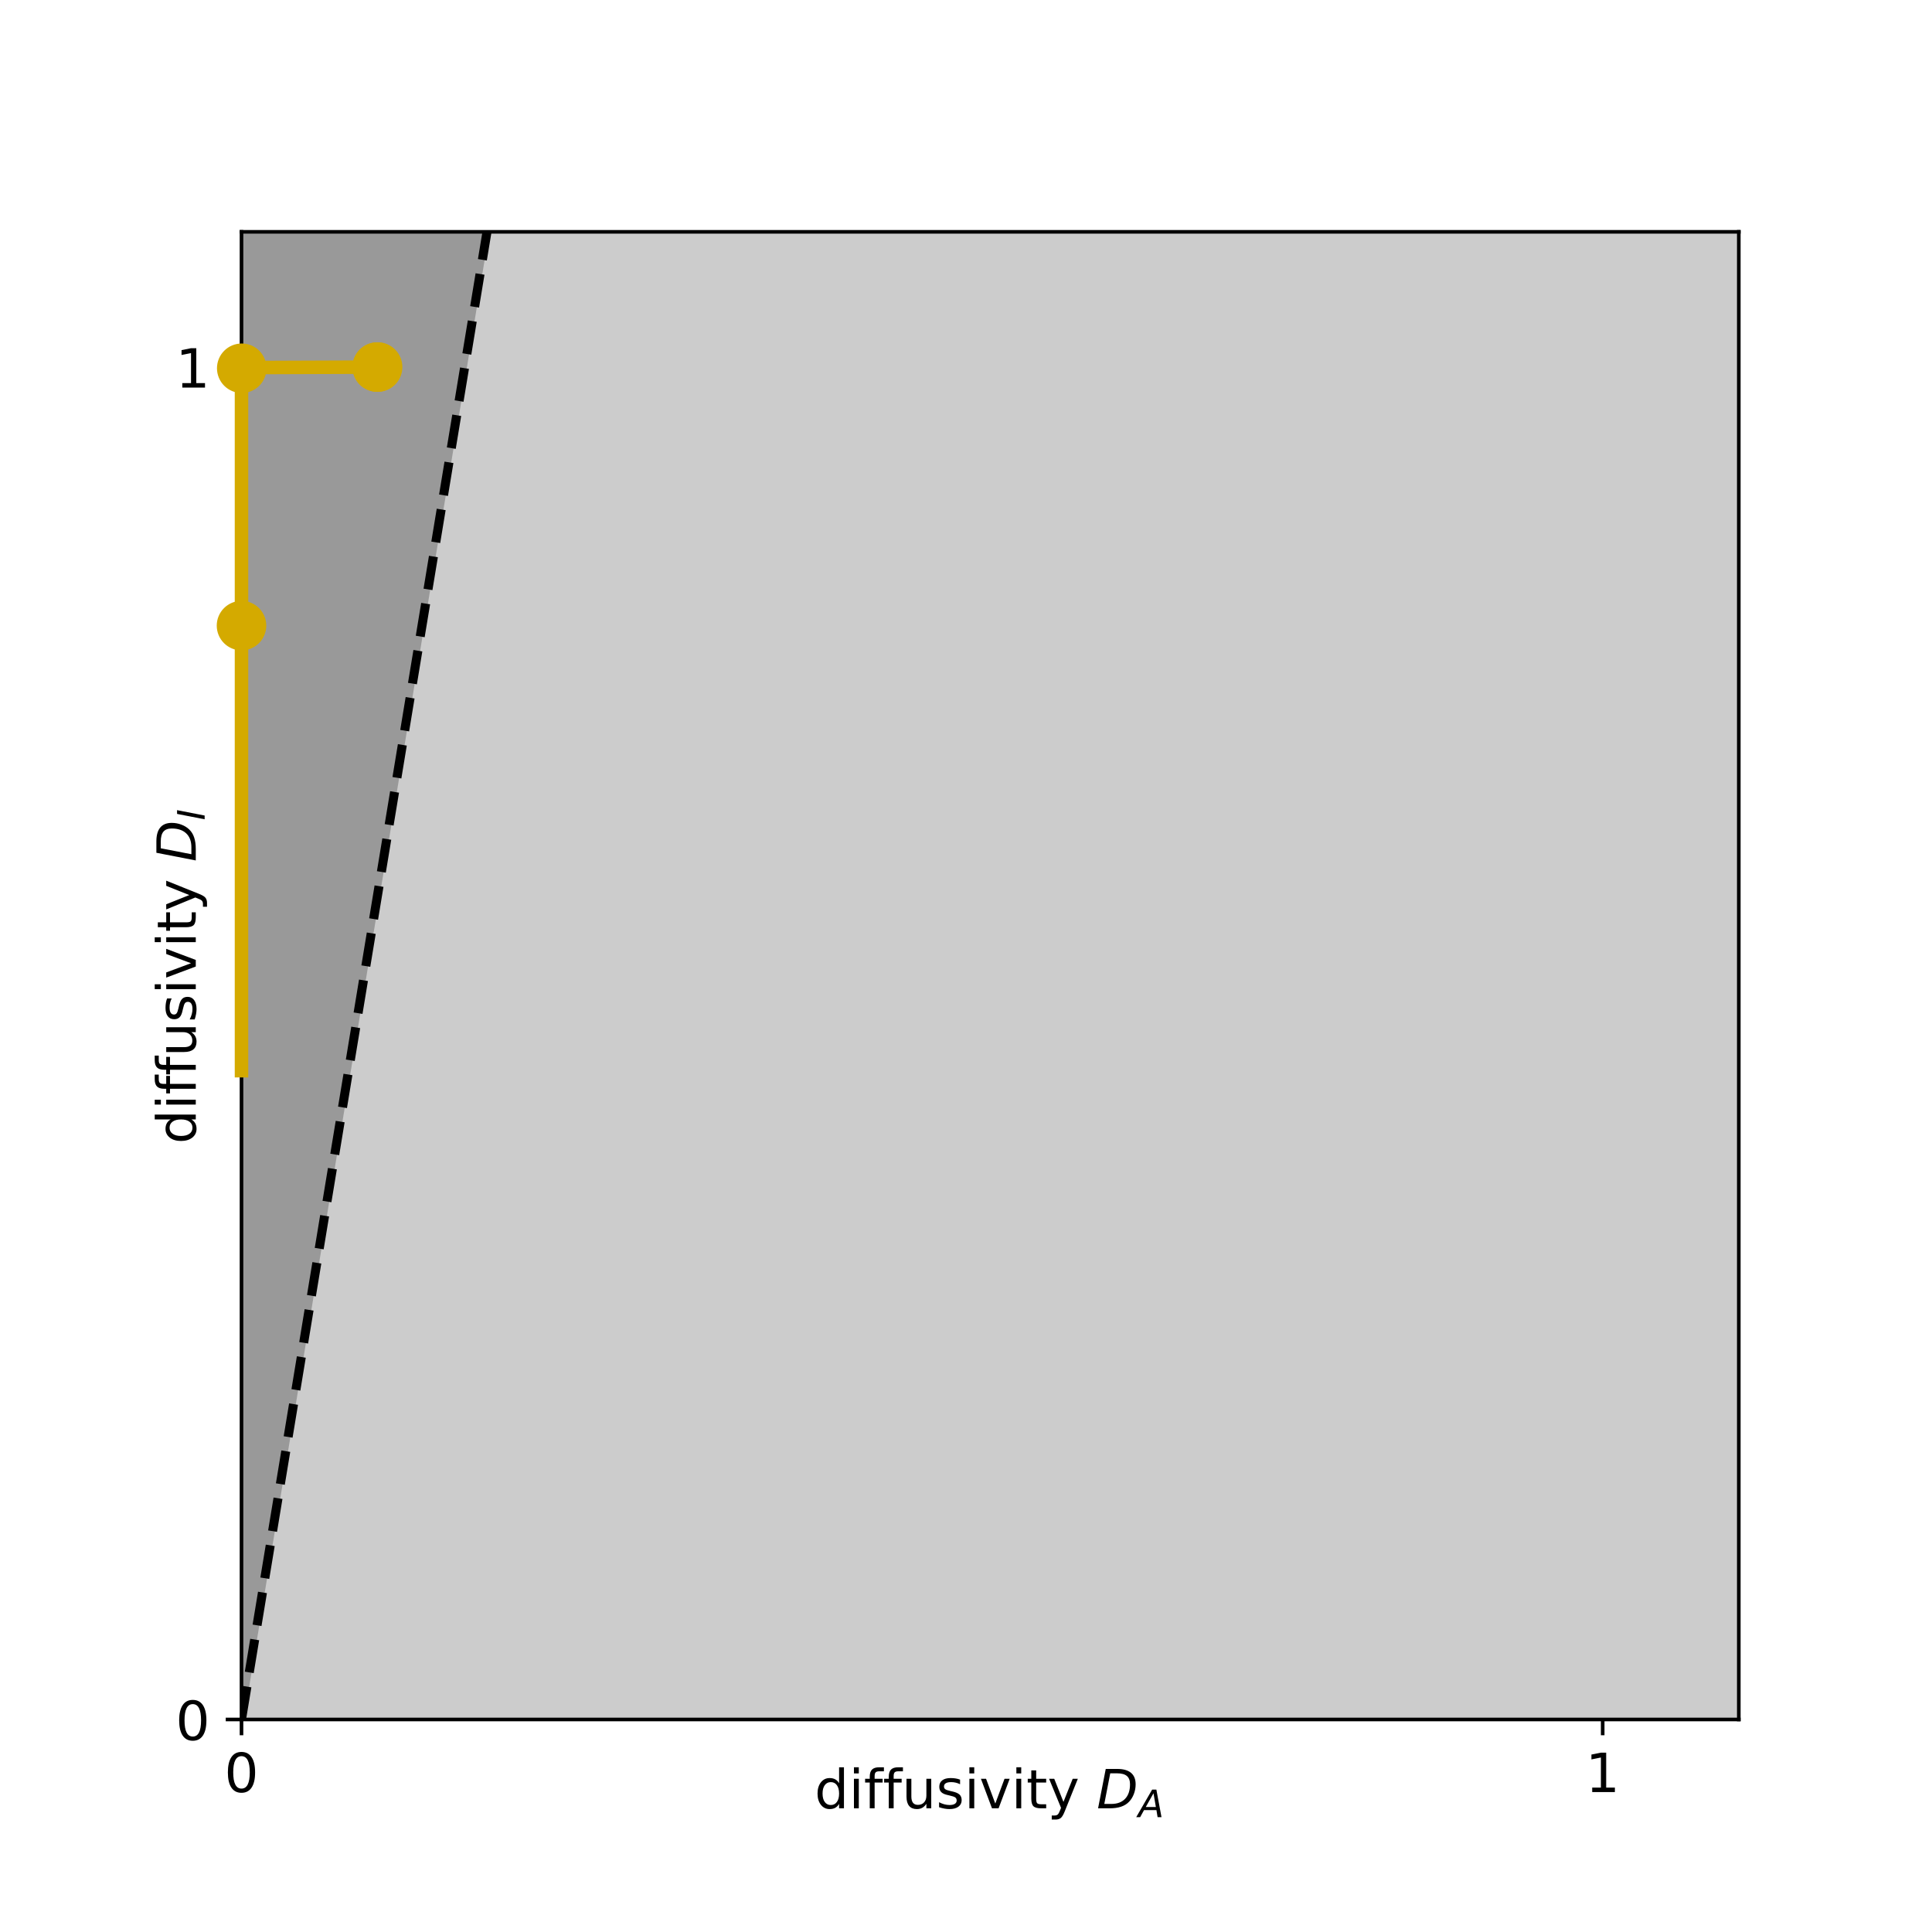
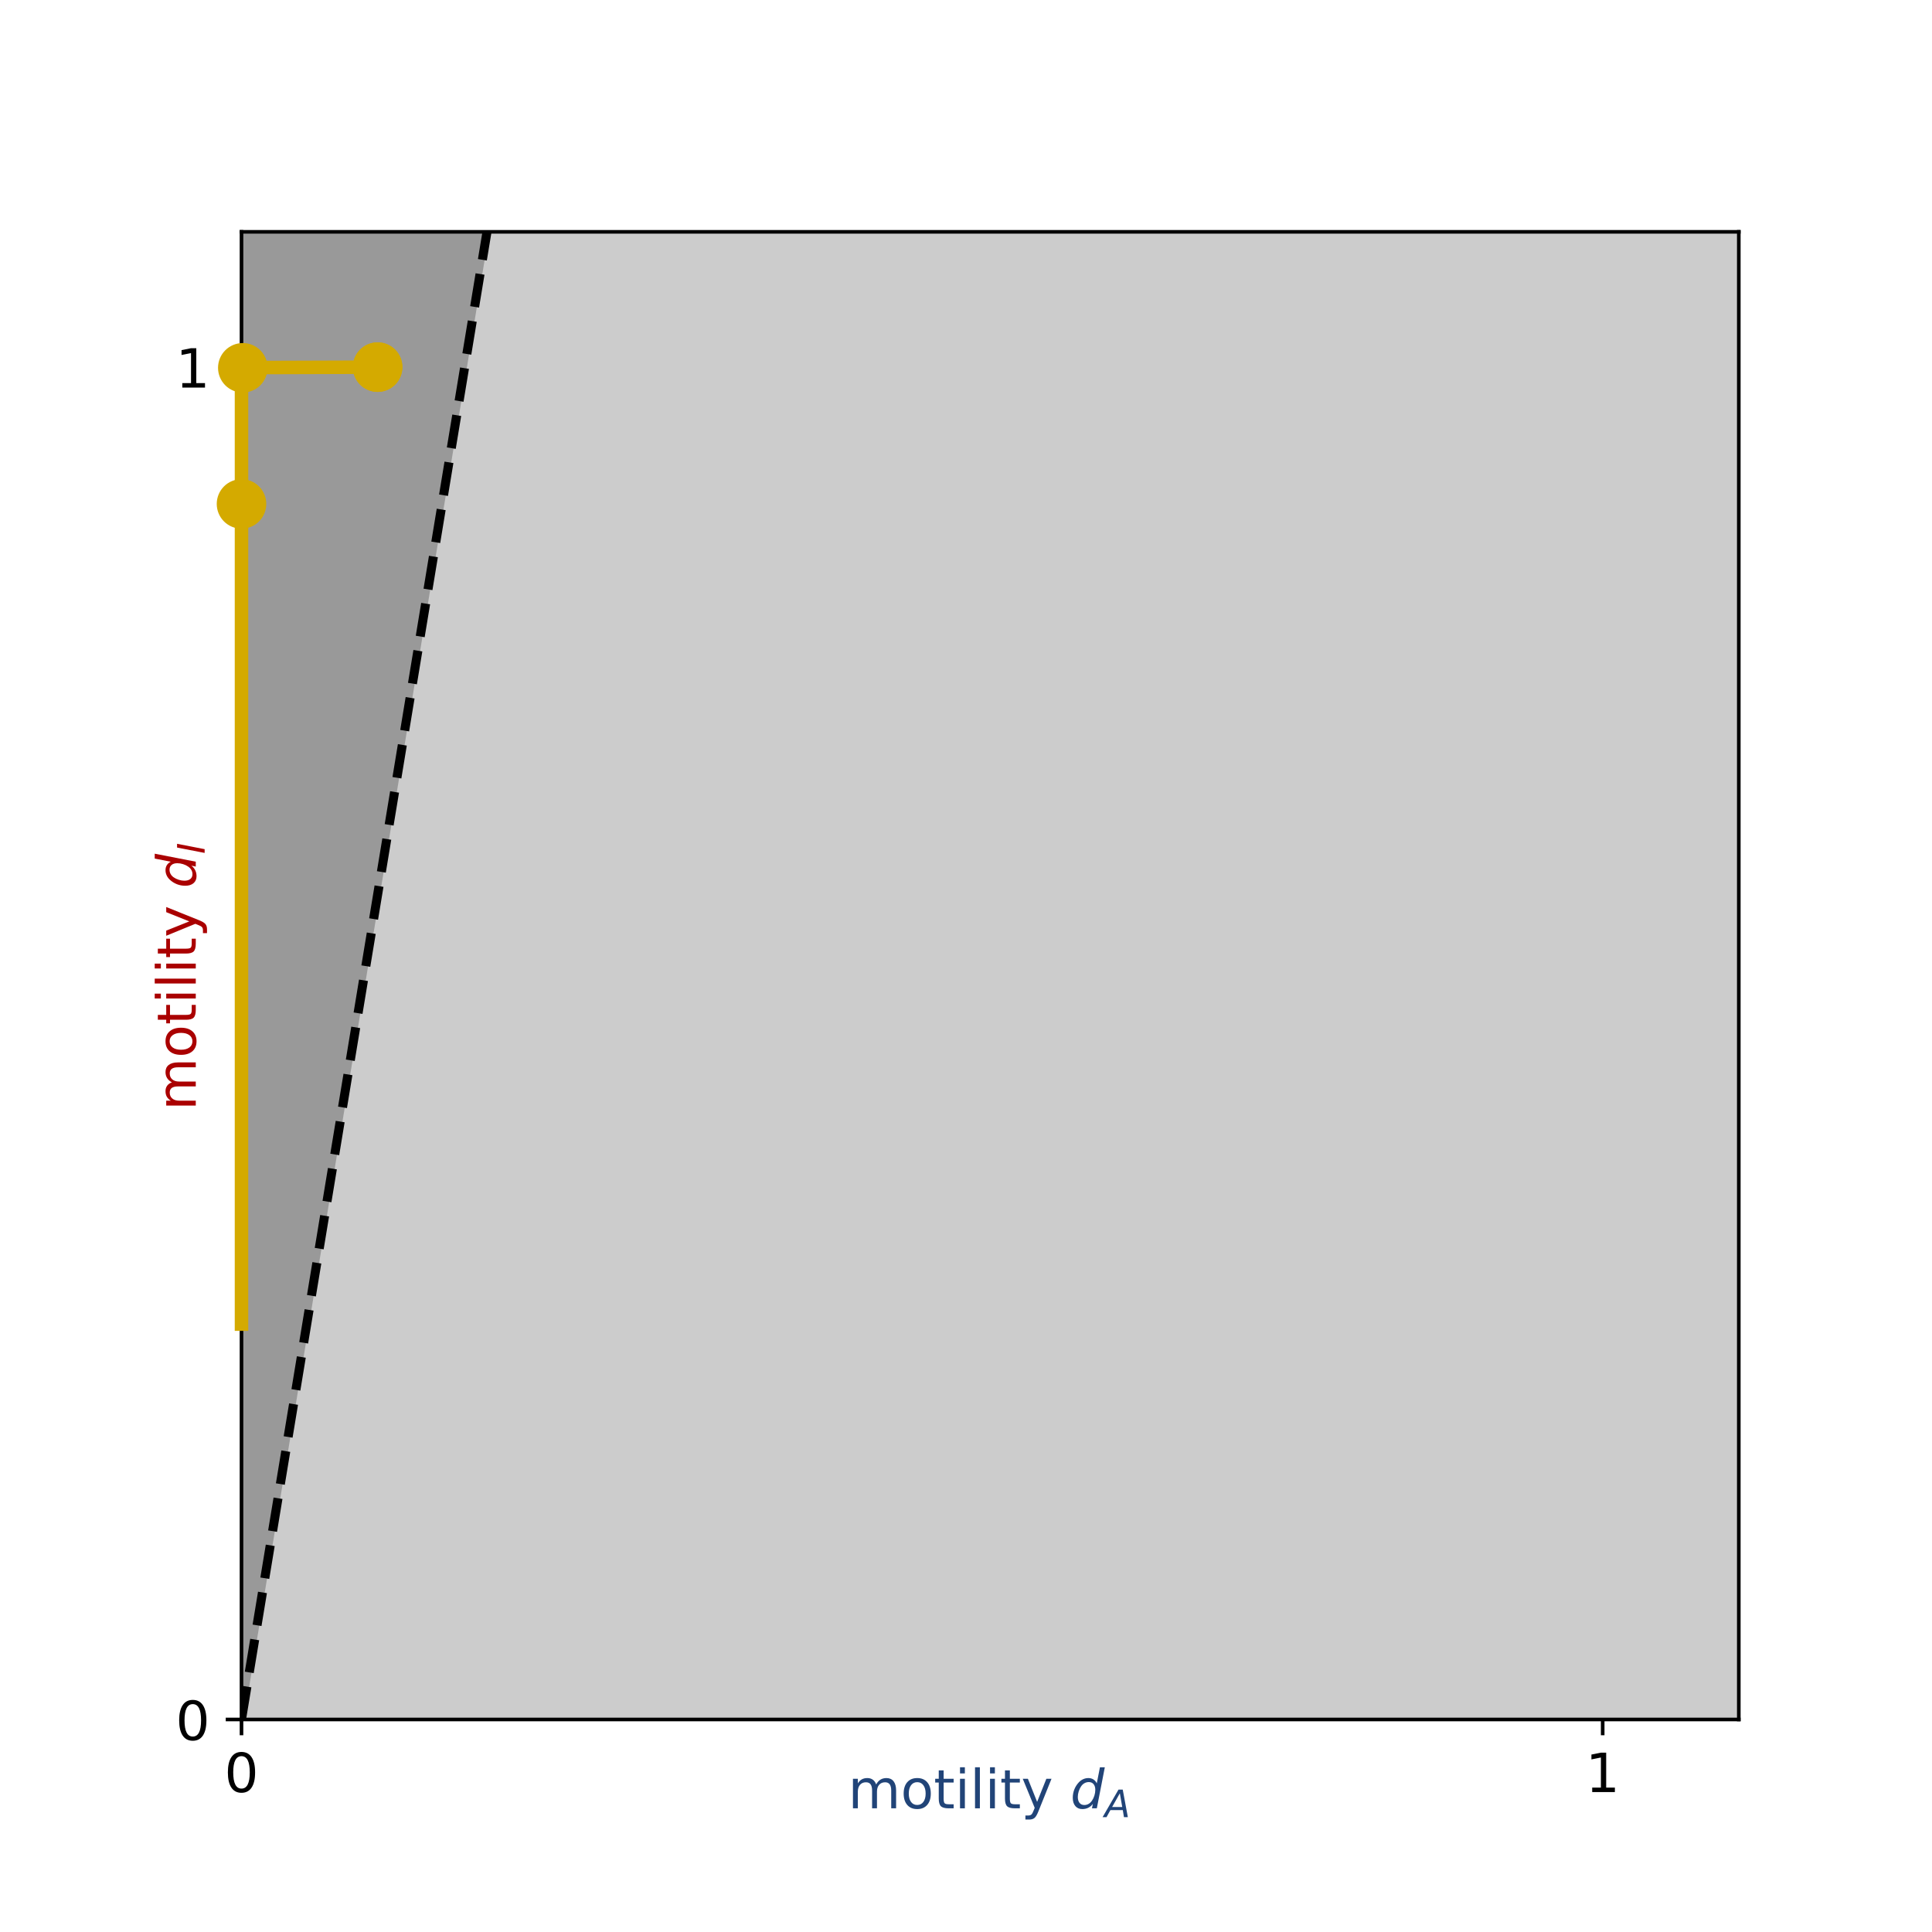
<svg xmlns="http://www.w3.org/2000/svg" xmlns:xlink="http://www.w3.org/1999/xlink" width="429.12pt" height="429.12pt" viewBox="0 0 429.12 429.12" version="1.1">
  <defs>
    <style type="text/css">*{stroke-linejoin: round; stroke-linecap: butt}</style>
  </defs>
  <g id="figure_1">
    <g id="patch_1">
      <path d="M 0 429.12  L 429.12 429.12  L 429.12 0  L 0 0  z " style="fill: #ffffff" />
    </g>
    <g id="axes_1">
      <g id="patch_2">
        <path d="M 53.64 381.917  L 386.208 381.917  L 386.208 51.494  L 53.64 51.494  z " style="fill: #ffffff" />
      </g>
      <g id="PolyCollection_1">
-         <path d="M 53.64 381.917  L 53.64 381.917  L 59.748 344.905  L 65.856 307.894  L 71.963 270.883  L 78.071 233.871  L 84.179 196.86  L 90.287 159.848  L 96.394 122.837  L 102.502 85.826  L 108.61 48.814  L 114.718 11.803  L 120.825 -25.209  L 126.933 -62.22  L 133.041 -99.231  L 139.149 -136.243  L 145.257 -173.254  L 151.364 -210.266  L 157.472 -247.277  L 163.58 -284.288  L 169.688 -321.3  L 175.795 -358.311  L 181.903 -395.323  L 188.011 -432.334  L 194.119 -469.345  L 200.226 -506.357  L 206.334 -543.368  L 212.442 -580.38  L 218.55 -617.391  L 224.658 -654.402  L 230.765 -691.414  L 236.873 -728.425  L 242.981 -765.437  L 249.089 -802.448  L 255.196 -839.459  L 261.304 -876.471  L 267.412 -913.482  L 273.52 -950.494  L 279.627 -987.505  L 285.735 -1024.516  L 291.843 -1061.528  L 297.951 -1098.539  L 304.059 -1135.551  L 310.166 -1172.562  L 316.274 -1209.573  L 322.382 -1246.585  L 328.49 -1283.596  L 334.597 -1320.608  L 340.705 -1357.619  L 346.813 -1394.63  L 352.921 -1431.642  L 359.028 -1468.653  L 365.136 -1505.665  L 371.244 -1542.676  L 377.352 -1579.687  L 383.46 -1616.699  L 389.567 -1653.71  L 395.675 -1690.722  L 401.783 -1727.733  L 407.891 -1764.744  L 413.998 -1801.756  L 420.106 -1838.767  L 426.214 -1875.779  L 432.322 -1912.79  L 438.429 -1949.801  L 444.537 -1986.813  L 450.645 -2023.824  L 456.753 -2060.836  L 462.86 -2097.847  L 468.968 -2134.858  L 475.076 -2171.87  L 481.184 -2208.881  L 487.292 -2245.893  L 493.399 -2282.904  L 499.507 -2319.915  L 505.615 -2356.927  L 511.723 -2393.938  L 517.83 -2430.95  L 523.938 -2467.961  L 530.046 -2504.972  L 536.154 -2541.984  L 542.261 -2578.995  L 548.369 -2616.007  L 554.477 -2653.018  L 560.585 -2690.029  L 566.693 -2727.041  L 572.8 -2764.052  L 578.908 -2801.064  L 585.016 -2838.075  L 591.124 -2875.086  L 597.231 -2912.098  L 603.339 -2949.109  L 609.447 -2986.121  L 615.555 -3023.132  L 621.662 -3060.143  L 627.77 -3097.155  L 633.878 -3134.166  L 639.986 -3171.178  L 646.094 -3208.189  L 652.201 -3245.2  L 658.309 -3282.212  L 658.309 381.917  L 658.309 381.917  L 652.201 381.917  L 646.094 381.917  L 639.986 381.917  L 633.878 381.917  L 627.77 381.917  L 621.662 381.917  L 615.555 381.917  L 609.447 381.917  L 603.339 381.917  L 597.231 381.917  L 591.124 381.917  L 585.016 381.917  L 578.908 381.917  L 572.8 381.917  L 566.693 381.917  L 560.585 381.917  L 554.477 381.917  L 548.369 381.917  L 542.261 381.917  L 536.154 381.917  L 530.046 381.917  L 523.938 381.917  L 517.83 381.917  L 511.723 381.917  L 505.615 381.917  L 499.507 381.917  L 493.399 381.917  L 487.292 381.917  L 481.184 381.917  L 475.076 381.917  L 468.968 381.917  L 462.86 381.917  L 456.753 381.917  L 450.645 381.917  L 444.537 381.917  L 438.429 381.917  L 432.322 381.917  L 426.214 381.917  L 420.106 381.917  L 413.998 381.917  L 407.891 381.917  L 401.783 381.917  L 395.675 381.917  L 389.567 381.917  L 383.46 381.917  L 377.352 381.917  L 371.244 381.917  L 365.136 381.917  L 359.028 381.917  L 352.921 381.917  L 346.813 381.917  L 340.705 381.917  L 334.597 381.917  L 328.49 381.917  L 322.382 381.917  L 316.274 381.917  L 310.166 381.917  L 304.059 381.917  L 297.951 381.917  L 291.843 381.917  L 285.735 381.917  L 279.627 381.917  L 273.52 381.917  L 267.412 381.917  L 261.304 381.917  L 255.196 381.917  L 249.089 381.917  L 242.981 381.917  L 236.873 381.917  L 230.765 381.917  L 224.658 381.917  L 218.55 381.917  L 212.442 381.917  L 206.334 381.917  L 200.226 381.917  L 194.119 381.917  L 188.011 381.917  L 181.903 381.917  L 175.795 381.917  L 169.688 381.917  L 163.58 381.917  L 157.472 381.917  L 151.364 381.917  L 145.257 381.917  L 139.149 381.917  L 133.041 381.917  L 126.933 381.917  L 120.825 381.917  L 114.718 381.917  L 108.61 381.917  L 102.502 381.917  L 96.394 381.917  L 90.287 381.917  L 84.179 381.917  L 78.071 381.917  L 71.963 381.917  L 65.856 381.917  L 59.748 381.917  L 53.64 381.917  z " clip-path="url(#p8ae46a1114)" style="fill: #cccccc; stroke: #cccccc" />
+         <path d="M 53.64 381.917  L 53.64 381.917  L 59.748 344.905  L 65.856 307.894  L 71.963 270.883  L 78.071 233.871  L 84.179 196.86  L 90.287 159.848  L 96.394 122.837  L 102.502 85.826  L 108.61 48.814  L 114.718 11.803  L 120.825 -25.209  L 126.933 -62.22  L 133.041 -99.231  L 139.149 -136.243  L 145.257 -173.254  L 151.364 -210.266  L 157.472 -247.277  L 163.58 -284.288  L 169.688 -321.3  L 175.795 -358.311  L 181.903 -395.323  L 188.011 -432.334  L 194.119 -469.345  L 200.226 -506.357  L 206.334 -543.368  L 212.442 -580.38  L 218.55 -617.391  L 224.658 -654.402  L 230.765 -691.414  L 236.873 -728.425  L 242.981 -765.437  L 249.089 -802.448  L 255.196 -839.459  L 261.304 -876.471  L 267.412 -913.482  L 273.52 -950.494  L 279.627 -987.505  L 285.735 -1024.516  L 291.843 -1061.528  L 297.951 -1098.539  L 304.059 -1135.551  L 310.166 -1172.562  L 316.274 -1209.573  L 322.382 -1246.585  L 328.49 -1283.596  L 334.597 -1320.608  L 340.705 -1357.619  L 346.813 -1394.63  L 352.921 -1431.642  L 359.028 -1468.653  L 365.136 -1505.665  L 371.244 -1542.676  L 377.352 -1579.687  L 383.46 -1616.699  L 389.567 -1653.71  L 395.675 -1690.722  L 401.783 -1727.733  L 407.891 -1764.744  L 413.998 -1801.756  L 420.106 -1838.767  L 426.214 -1875.779  L 432.322 -1912.79  L 438.429 -1949.801  L 444.537 -1986.813  L 450.645 -2023.824  L 456.753 -2060.836  L 462.86 -2097.847  L 468.968 -2134.858  L 475.076 -2171.87  L 481.184 -2208.881  L 487.292 -2245.893  L 493.399 -2282.904  L 499.507 -2319.915  L 505.615 -2356.927  L 511.723 -2393.938  L 517.83 -2430.95  L 523.938 -2467.961  L 530.046 -2504.972  L 536.154 -2541.984  L 542.261 -2578.995  L 548.369 -2616.007  L 554.477 -2653.018  L 560.585 -2690.029  L 566.693 -2727.041  L 572.8 -2764.052  L 578.908 -2801.064  L 585.016 -2838.075  L 591.124 -2875.086  L 597.231 -2912.098  L 603.339 -2949.109  L 609.447 -2986.121  L 615.555 -3023.132  L 621.662 -3060.143  L 627.77 -3097.155  L 633.878 -3134.166  L 639.986 -3171.178  L 646.094 -3208.189  L 652.201 -3245.2  L 658.309 -3282.212  L 658.309 381.917  L 658.309 381.917  L 652.201 381.917  L 646.094 381.917  L 639.986 381.917  L 633.878 381.917  L 627.77 381.917  L 621.662 381.917  L 615.555 381.917  L 609.447 381.917  L 603.339 381.917  L 597.231 381.917  L 591.124 381.917  L 585.016 381.917  L 578.908 381.917  L 572.8 381.917  L 566.693 381.917  L 560.585 381.917  L 554.477 381.917  L 548.369 381.917  L 542.261 381.917  L 536.154 381.917  L 530.046 381.917  L 523.938 381.917  L 517.83 381.917  L 511.723 381.917  L 505.615 381.917  L 499.507 381.917  L 493.399 381.917  L 487.292 381.917  L 481.184 381.917  L 475.076 381.917  L 468.968 381.917  L 462.86 381.917  L 456.753 381.917  L 450.645 381.917  L 444.537 381.917  L 438.429 381.917  L 432.322 381.917  L 426.214 381.917  L 420.106 381.917  L 413.998 381.917  L 407.891 381.917  L 401.783 381.917  L 395.675 381.917  L 389.567 381.917  L 383.46 381.917  L 377.352 381.917  L 371.244 381.917  L 365.136 381.917  L 359.028 381.917  L 352.921 381.917  L 346.813 381.917  L 340.705 381.917  L 334.597 381.917  L 328.49 381.917  L 322.382 381.917  L 316.274 381.917  L 310.166 381.917  L 304.059 381.917  L 297.951 381.917  L 291.843 381.917  L 285.735 381.917  L 279.627 381.917  L 273.52 381.917  L 267.412 381.917  L 261.304 381.917  L 255.196 381.917  L 249.089 381.917  L 242.981 381.917  L 236.873 381.917  L 230.765 381.917  L 224.658 381.917  L 218.55 381.917  L 212.442 381.917  L 206.334 381.917  L 200.226 381.917  L 194.119 381.917  L 188.011 381.917  L 181.903 381.917  L 175.795 381.917  L 169.688 381.917  L 163.58 381.917  L 157.472 381.917  L 151.364 381.917  L 145.257 381.917  L 139.149 381.917  L 133.041 381.917  L 126.933 381.917  L 120.825 381.917  L 114.718 381.917  L 108.61 381.917  L 102.502 381.917  L 96.394 381.917  L 90.287 381.917  L 84.179 381.917  L 78.071 381.917  L 71.963 381.917  L 65.856 381.917  L 59.748 381.917  L 53.64 381.917  z " clip-path="url(#p65498c2ba3)" style="fill: #cccccc; stroke: #cccccc" />
      </g>
      <g id="PolyCollection_2">
-         <path d="M 53.64 -218.851  L 53.64 381.917  L 59.748 344.905  L 65.856 307.894  L 71.963 270.883  L 78.071 233.871  L 84.179 196.86  L 90.287 159.848  L 96.394 122.837  L 102.502 85.826  L 108.61 48.814  L 114.718 11.803  L 120.825 -25.209  L 126.933 -62.22  L 133.041 -99.231  L 139.149 -136.243  L 145.257 -173.254  L 151.364 -210.266  L 157.472 -247.277  L 163.58 -284.288  L 169.688 -321.3  L 175.795 -358.311  L 181.903 -395.323  L 188.011 -432.334  L 194.119 -469.345  L 200.226 -506.357  L 206.334 -543.368  L 212.442 -580.38  L 218.55 -617.391  L 224.658 -654.402  L 230.765 -691.414  L 236.873 -728.425  L 242.981 -765.437  L 249.089 -802.448  L 255.196 -839.459  L 261.304 -876.471  L 267.412 -913.482  L 273.52 -950.494  L 279.627 -987.505  L 285.735 -1024.516  L 291.843 -1061.528  L 297.951 -1098.539  L 304.059 -1135.551  L 310.166 -1172.562  L 316.274 -1209.573  L 322.382 -1246.585  L 328.49 -1283.596  L 334.597 -1320.608  L 340.705 -1357.619  L 346.813 -1394.63  L 352.921 -1431.642  L 359.028 -1468.653  L 365.136 -1505.665  L 371.244 -1542.676  L 377.352 -1579.687  L 383.46 -1616.699  L 389.567 -1653.71  L 395.675 -1690.722  L 401.783 -1727.733  L 407.891 -1764.744  L 413.998 -1801.756  L 420.106 -1838.767  L 426.214 -1875.779  L 432.322 -1912.79  L 438.429 -1949.801  L 444.537 -1986.813  L 450.645 -2023.824  L 456.753 -2060.836  L 462.86 -2097.847  L 468.968 -2134.858  L 475.076 -2171.87  L 481.184 -2208.881  L 487.292 -2245.893  L 493.399 -2282.904  L 499.507 -2319.915  L 505.615 -2356.927  L 511.723 -2393.938  L 517.83 -2430.95  L 523.938 -2467.961  L 530.046 -2504.972  L 536.154 -2541.984  L 542.261 -2578.995  L 548.369 -2616.007  L 554.477 -2653.018  L 560.585 -2690.029  L 566.693 -2727.041  L 572.8 -2764.052  L 578.908 -2801.064  L 585.016 -2838.075  L 591.124 -2875.086  L 597.231 -2912.098  L 603.339 -2949.109  L 609.447 -2986.121  L 615.555 -3023.132  L 621.662 -3060.143  L 627.77 -3097.155  L 633.878 -3134.166  L 639.986 -3171.178  L 646.094 -3208.189  L 652.201 -3245.2  L 658.309 -3282.212  L 658.309 -218.851  L 658.309 -218.851  L 652.201 -218.851  L 646.094 -218.851  L 639.986 -218.851  L 633.878 -218.851  L 627.77 -218.851  L 621.662 -218.851  L 615.555 -218.851  L 609.447 -218.851  L 603.339 -218.851  L 597.231 -218.851  L 591.124 -218.851  L 585.016 -218.851  L 578.908 -218.851  L 572.8 -218.851  L 566.693 -218.851  L 560.585 -218.851  L 554.477 -218.851  L 548.369 -218.851  L 542.261 -218.851  L 536.154 -218.851  L 530.046 -218.851  L 523.938 -218.851  L 517.83 -218.851  L 511.723 -218.851  L 505.615 -218.851  L 499.507 -218.851  L 493.399 -218.851  L 487.292 -218.851  L 481.184 -218.851  L 475.076 -218.851  L 468.968 -218.851  L 462.86 -218.851  L 456.753 -218.851  L 450.645 -218.851  L 444.537 -218.851  L 438.429 -218.851  L 432.322 -218.851  L 426.214 -218.851  L 420.106 -218.851  L 413.998 -218.851  L 407.891 -218.851  L 401.783 -218.851  L 395.675 -218.851  L 389.567 -218.851  L 383.46 -218.851  L 377.352 -218.851  L 371.244 -218.851  L 365.136 -218.851  L 359.028 -218.851  L 352.921 -218.851  L 346.813 -218.851  L 340.705 -218.851  L 334.597 -218.851  L 328.49 -218.851  L 322.382 -218.851  L 316.274 -218.851  L 310.166 -218.851  L 304.059 -218.851  L 297.951 -218.851  L 291.843 -218.851  L 285.735 -218.851  L 279.627 -218.851  L 273.52 -218.851  L 267.412 -218.851  L 261.304 -218.851  L 255.196 -218.851  L 249.089 -218.851  L 242.981 -218.851  L 236.873 -218.851  L 230.765 -218.851  L 224.658 -218.851  L 218.55 -218.851  L 212.442 -218.851  L 206.334 -218.851  L 200.226 -218.851  L 194.119 -218.851  L 188.011 -218.851  L 181.903 -218.851  L 175.795 -218.851  L 169.688 -218.851  L 163.58 -218.851  L 157.472 -218.851  L 151.364 -218.851  L 145.257 -218.851  L 139.149 -218.851  L 133.041 -218.851  L 126.933 -218.851  L 120.825 -218.851  L 114.718 -218.851  L 108.61 -218.851  L 102.502 -218.851  L 96.394 -218.851  L 90.287 -218.851  L 84.179 -218.851  L 78.071 -218.851  L 71.963 -218.851  L 65.856 -218.851  L 59.748 -218.851  L 53.64 -218.851  z " clip-path="url(#p8ae46a1114)" style="fill: #999999; stroke: #999999" />
+         <path d="M 53.64 -218.851  L 53.64 381.917  L 59.748 344.905  L 65.856 307.894  L 71.963 270.883  L 78.071 233.871  L 84.179 196.86  L 90.287 159.848  L 96.394 122.837  L 102.502 85.826  L 108.61 48.814  L 114.718 11.803  L 120.825 -25.209  L 126.933 -62.22  L 133.041 -99.231  L 139.149 -136.243  L 145.257 -173.254  L 151.364 -210.266  L 157.472 -247.277  L 163.58 -284.288  L 169.688 -321.3  L 175.795 -358.311  L 181.903 -395.323  L 188.011 -432.334  L 194.119 -469.345  L 200.226 -506.357  L 206.334 -543.368  L 212.442 -580.38  L 218.55 -617.391  L 224.658 -654.402  L 230.765 -691.414  L 236.873 -728.425  L 242.981 -765.437  L 249.089 -802.448  L 255.196 -839.459  L 261.304 -876.471  L 267.412 -913.482  L 273.52 -950.494  L 279.627 -987.505  L 285.735 -1024.516  L 291.843 -1061.528  L 297.951 -1098.539  L 304.059 -1135.551  L 310.166 -1172.562  L 316.274 -1209.573  L 322.382 -1246.585  L 328.49 -1283.596  L 334.597 -1320.608  L 340.705 -1357.619  L 346.813 -1394.63  L 352.921 -1431.642  L 359.028 -1468.653  L 365.136 -1505.665  L 371.244 -1542.676  L 377.352 -1579.687  L 383.46 -1616.699  L 389.567 -1653.71  L 395.675 -1690.722  L 401.783 -1727.733  L 407.891 -1764.744  L 413.998 -1801.756  L 420.106 -1838.767  L 426.214 -1875.779  L 432.322 -1912.79  L 438.429 -1949.801  L 444.537 -1986.813  L 450.645 -2023.824  L 456.753 -2060.836  L 462.86 -2097.847  L 468.968 -2134.858  L 475.076 -2171.87  L 481.184 -2208.881  L 487.292 -2245.893  L 493.399 -2282.904  L 499.507 -2319.915  L 505.615 -2356.927  L 511.723 -2393.938  L 517.83 -2430.95  L 523.938 -2467.961  L 530.046 -2504.972  L 536.154 -2541.984  L 542.261 -2578.995  L 548.369 -2616.007  L 554.477 -2653.018  L 560.585 -2690.029  L 566.693 -2727.041  L 572.8 -2764.052  L 578.908 -2801.064  L 585.016 -2838.075  L 591.124 -2875.086  L 597.231 -2912.098  L 603.339 -2949.109  L 609.447 -2986.121  L 615.555 -3023.132  L 621.662 -3060.143  L 627.77 -3097.155  L 633.878 -3134.166  L 639.986 -3171.178  L 646.094 -3208.189  L 652.201 -3245.2  L 658.309 -3282.212  L 658.309 -218.851  L 658.309 -218.851  L 652.201 -218.851  L 646.094 -218.851  L 639.986 -218.851  L 633.878 -218.851  L 627.77 -218.851  L 621.662 -218.851  L 615.555 -218.851  L 609.447 -218.851  L 603.339 -218.851  L 597.231 -218.851  L 591.124 -218.851  L 585.016 -218.851  L 578.908 -218.851  L 572.8 -218.851  L 566.693 -218.851  L 560.585 -218.851  L 554.477 -218.851  L 548.369 -218.851  L 542.261 -218.851  L 536.154 -218.851  L 530.046 -218.851  L 523.938 -218.851  L 517.83 -218.851  L 511.723 -218.851  L 505.615 -218.851  L 499.507 -218.851  L 493.399 -218.851  L 487.292 -218.851  L 481.184 -218.851  L 475.076 -218.851  L 468.968 -218.851  L 462.86 -218.851  L 456.753 -218.851  L 450.645 -218.851  L 444.537 -218.851  L 438.429 -218.851  L 432.322 -218.851  L 426.214 -218.851  L 420.106 -218.851  L 413.998 -218.851  L 407.891 -218.851  L 401.783 -218.851  L 395.675 -218.851  L 389.567 -218.851  L 383.46 -218.851  L 377.352 -218.851  L 371.244 -218.851  L 365.136 -218.851  L 359.028 -218.851  L 352.921 -218.851  L 346.813 -218.851  L 340.705 -218.851  L 334.597 -218.851  L 328.49 -218.851  L 322.382 -218.851  L 316.274 -218.851  L 310.166 -218.851  L 304.059 -218.851  L 297.951 -218.851  L 291.843 -218.851  L 285.735 -218.851  L 279.627 -218.851  L 273.52 -218.851  L 267.412 -218.851  L 261.304 -218.851  L 255.196 -218.851  L 249.089 -218.851  L 242.981 -218.851  L 236.873 -218.851  L 230.765 -218.851  L 224.658 -218.851  L 218.55 -218.851  L 212.442 -218.851  L 206.334 -218.851  L 200.226 -218.851  L 194.119 -218.851  L 188.011 -218.851  L 181.903 -218.851  L 175.795 -218.851  L 169.688 -218.851  L 163.58 -218.851  L 157.472 -218.851  L 151.364 -218.851  L 145.257 -218.851  L 139.149 -218.851  L 133.041 -218.851  L 126.933 -218.851  L 120.825 -218.851  L 114.718 -218.851  L 108.61 -218.851  L 102.502 -218.851  L 96.394 -218.851  L 90.287 -218.851  L 84.179 -218.851  L 78.071 -218.851  L 71.963 -218.851  L 65.856 -218.851  L 59.748 -218.851  L 53.64 -218.851  z " clip-path="url(#p65498c2ba3)" style="fill: #999999; stroke: #999999" />
      </g>
      <g id="matplotlib.axis_1">
        <g id="xtick_1">
          <g id="line2d_1">
            <defs>
-               <path id="mc7b86ef66b" d="M 0 0  L 0 3.5  " style="stroke: #000000; stroke-width: 0.8" />
+               <path id="me11ca052f5" d="M 0 0  L 0 3.5  " style="stroke: #000000; stroke-width: 0.8" />
            </defs>
            <g>
-               <use xlink:href="#mc7b86ef66b" x="53.64" y="381.917" style="stroke: #000000; stroke-width: 0.8" />
+               <use xlink:href="#me11ca052f5" x="53.64" y="381.917" style="stroke: #000000; stroke-width: 0.8" />
            </g>
          </g>
          <g id="text_1">
            <g transform="translate(49.8225 398.0349)scale(0.12 -0.12)">
              <defs>
                <path id="DejaVuSans-30" d="M 2034 4250  Q 1547 4250 1301 3770  Q 1056 3291 1056 2328  Q 1056 1369 1301 889  Q 1547 409 2034 409  Q 2525 409 2770 889  Q 3016 1369 3016 2328  Q 3016 3291 2770 3770  Q 2525 4250 2034 4250  z M 2034 4750  Q 2819 4750 3233 4129  Q 3647 3509 3647 2328  Q 3647 1150 3233 529  Q 2819 -91 2034 -91  Q 1250 -91 836 529  Q 422 1150 422 2328  Q 422 3509 836 4129  Q 1250 4750 2034 4750  z " transform="scale(0.015625)" />
              </defs>
              <use xlink:href="#DejaVuSans-30" />
            </g>
          </g>
        </g>
        <g id="xtick_2">
          <g id="line2d_2">
            <g>
-               <use xlink:href="#mc7b86ef66b" x="355.975" y="381.917" style="stroke: #000000; stroke-width: 0.8" />
+               <use xlink:href="#me11ca052f5" x="355.975" y="381.917" style="stroke: #000000; stroke-width: 0.8" />
            </g>
          </g>
          <g id="text_2">
            <g transform="translate(352.157 398.0349)scale(0.12 -0.12)">
              <defs>
                <path id="DejaVuSans-31" d="M 794 531  L 1825 531  L 1825 4091  L 703 3866  L 703 4441  L 1819 4666  L 2450 4666  L 2450 531  L 3481 531  L 3481 0  L 794 0  L 794 531  z " transform="scale(0.015625)" />
              </defs>
              <use xlink:href="#DejaVuSans-31" />
            </g>
          </g>
        </g>
        <g id="text_3">
-           <g transform="translate(180.924 401.6506)scale(0.12 -0.12)">
+           <g style="fill: #214478" transform="translate(188.364 401.6506)scale(0.12 -0.12)">
            <defs>
-               <path id="DejaVuSans-64" d="M 2906 2969  L 2906 4863  L 3481 4863  L 3481 0  L 2906 0  L 2906 525  Q 2725 213 2448 61  Q 2172 -91 1784 -91  Q 1150 -91 751 415  Q 353 922 353 1747  Q 353 2572 751 3078  Q 1150 3584 1784 3584  Q 2172 3584 2448 3432  Q 2725 3281 2906 2969  z M 947 1747  Q 947 1113 1208 752  Q 1469 391 1925 391  Q 2381 391 2643 752  Q 2906 1113 2906 1747  Q 2906 2381 2643 2742  Q 2381 3103 1925 3103  Q 1469 3103 1208 2742  Q 947 2381 947 1747  z " transform="scale(0.015625)" />
+               <path id="DejaVuSans-6d" d="M 3328 2828  Q 3544 3216 3844 3400  Q 4144 3584 4550 3584  Q 5097 3584 5394 3201  Q 5691 2819 5691 2113  L 5691 0  L 5113 0  L 5113 2094  Q 5113 2597 4934 2840  Q 4756 3084 4391 3084  Q 3944 3084 3684 2787  Q 3425 2491 3425 1978  L 3425 0  L 2847 0  L 2847 2094  Q 2847 2600 2669 2842  Q 2491 3084 2119 3084  Q 1678 3084 1418 2786  Q 1159 2488 1159 1978  L 1159 0  L 581 0  L 581 3500  L 1159 3500  L 1159 2956  Q 1356 3278 1631 3431  Q 1906 3584 2284 3584  Q 2666 3584 2933 3390  Q 3200 3197 3328 2828  z " transform="scale(0.015625)" />
+               <path id="DejaVuSans-6f" d="M 1959 3097  Q 1497 3097 1228 2736  Q 959 2375 959 1747  Q 959 1119 1226 758  Q 1494 397 1959 397  Q 2419 397 2687 759  Q 2956 1122 2956 1747  Q 2956 2369 2687 2733  Q 2419 3097 1959 3097  z M 1959 3584  Q 2709 3584 3137 3096  Q 3566 2609 3566 1747  Q 3566 888 3137 398  Q 2709 -91 1959 -91  Q 1206 -91 779 398  Q 353 888 353 1747  Q 353 2609 779 3096  Q 1206 3584 1959 3584  z " transform="scale(0.015625)" />
+               <path id="DejaVuSans-74" d="M 1172 4494  L 1172 3500  L 2356 3500  L 2356 3053  L 1172 3053  L 1172 1153  Q 1172 725 1289 603  Q 1406 481 1766 481  L 2356 481  L 2356 0  L 1766 0  Q 1100 0 847 248  Q 594 497 594 1153  L 594 3053  L 172 3053  L 172 3500  L 594 3500  L 594 4494  L 1172 4494  z " transform="scale(0.015625)" />
              <path id="DejaVuSans-69" d="M 603 3500  L 1178 3500  L 1178 0  L 603 0  L 603 3500  z M 603 4863  L 1178 4863  L 1178 4134  L 603 4134  L 603 4863  z " transform="scale(0.015625)" />
-               <path id="DejaVuSans-66" d="M 2375 4863  L 2375 4384  L 1825 4384  Q 1516 4384 1395 4259  Q 1275 4134 1275 3809  L 1275 3500  L 2222 3500  L 2222 3053  L 1275 3053  L 1275 0  L 697 0  L 697 3053  L 147 3053  L 147 3500  L 697 3500  L 697 3744  Q 697 4328 969 4595  Q 1241 4863 1831 4863  L 2375 4863  z " transform="scale(0.015625)" />
-               <path id="DejaVuSans-75" d="M 544 1381  L 544 3500  L 1119 3500  L 1119 1403  Q 1119 906 1312 657  Q 1506 409 1894 409  Q 2359 409 2629 706  Q 2900 1003 2900 1516  L 2900 3500  L 3475 3500  L 3475 0  L 2900 0  L 2900 538  Q 2691 219 2414 64  Q 2138 -91 1772 -91  Q 1169 -91 856 284  Q 544 659 544 1381  z M 1991 3584  L 1991 3584  z " transform="scale(0.015625)" />
-               <path id="DejaVuSans-73" d="M 2834 3397  L 2834 2853  Q 2591 2978 2328 3040  Q 2066 3103 1784 3103  Q 1356 3103 1142 2972  Q 928 2841 928 2578  Q 928 2378 1081 2264  Q 1234 2150 1697 2047  L 1894 2003  Q 2506 1872 2764 1633  Q 3022 1394 3022 966  Q 3022 478 2636 193  Q 2250 -91 1575 -91  Q 1294 -91 989 -36  Q 684 19 347 128  L 347 722  Q 666 556 975 473  Q 1284 391 1588 391  Q 1994 391 2212 530  Q 2431 669 2431 922  Q 2431 1156 2273 1281  Q 2116 1406 1581 1522  L 1381 1569  Q 847 1681 609 1914  Q 372 2147 372 2553  Q 372 3047 722 3315  Q 1072 3584 1716 3584  Q 2034 3584 2315 3537  Q 2597 3491 2834 3397  z " transform="scale(0.015625)" />
-               <path id="DejaVuSans-76" d="M 191 3500  L 800 3500  L 1894 563  L 2988 3500  L 3597 3500  L 2284 0  L 1503 0  L 191 3500  z " transform="scale(0.015625)" />
-               <path id="DejaVuSans-74" d="M 1172 4494  L 1172 3500  L 2356 3500  L 2356 3053  L 1172 3053  L 1172 1153  Q 1172 725 1289 603  Q 1406 481 1766 481  L 2356 481  L 2356 0  L 1766 0  Q 1100 0 847 248  Q 594 497 594 1153  L 594 3053  L 172 3053  L 172 3500  L 594 3500  L 594 4494  L 1172 4494  z " transform="scale(0.015625)" />
+               <path id="DejaVuSans-6c" d="M 603 4863  L 1178 4863  L 1178 0  L 603 0  L 603 4863  z " transform="scale(0.015625)" />
              <path id="DejaVuSans-79" d="M 2059 -325  Q 1816 -950 1584 -1140  Q 1353 -1331 966 -1331  L 506 -1331  L 506 -850  L 844 -850  Q 1081 -850 1212 -737  Q 1344 -625 1503 -206  L 1606 56  L 191 3500  L 800 3500  L 1894 763  L 2988 3500  L 3597 3500  L 2059 -325  z " transform="scale(0.015625)" />
              <path id="DejaVuSans-20" transform="scale(0.015625)" />
-               <path id="DejaVuSans-Oblique-44" d="M 1081 4666  L 2438 4666  Q 3519 4666 4070 4208  Q 4622 3750 4622 2847  Q 4622 2250 4412 1698  Q 4203 1147 3834 769  Q 3463 381 2891 190  Q 2319 0 1538 0  L 172 0  L 1081 4666  z M 1613 4147  L 909 519  L 1734 519  Q 2794 519 3375 1128  Q 3956 1738 3956 2847  Q 3956 3519 3581 3833  Q 3206 4147 2406 4147  L 1613 4147  z " transform="scale(0.015625)" />
+               <path id="DejaVuSans-Oblique-64" d="M 2675 525  Q 2444 222 2128 65  Q 1813 -91 1428 -91  Q 903 -91 598 267  Q 294 625 294 1247  Q 294 1766 478 2236  Q 663 2706 1013 3078  Q 1244 3325 1534 3454  Q 1825 3584 2144 3584  Q 2481 3584 2739 3421  Q 2997 3259 3138 2956  L 3513 4863  L 4091 4863  L 3144 0  L 2566 0  L 2675 525  z M 891 1350  Q 891 897 1095 644  Q 1300 391 1663 391  Q 1931 391 2161 520  Q 2391 650 2566 903  Q 2750 1166 2856 1509  Q 2963 1853 2963 2188  Q 2963 2622 2758 2865  Q 2553 3109 2194 3109  Q 1922 3109 1687 2981  Q 1453 2853 1288 2613  Q 1106 2353 998 2009  Q 891 1666 891 1350  z " transform="scale(0.015625)" />
              <path id="DejaVuSans-Oblique-41" d="M 2356 4666  L 3072 4666  L 3938 0  L 3278 0  L 3084 1197  L 984 1197  L 325 0  L -341 0  L 2356 4666  z M 2584 4044  L 1275 1722  L 2988 1722  L 2584 4044  z " transform="scale(0.015625)" />
            </defs>
-             <use xlink:href="#DejaVuSans-64" transform="translate(0 0.015625)" />
-             <use xlink:href="#DejaVuSans-69" transform="translate(63.47656 0.015625)" />
-             <use xlink:href="#DejaVuSans-66" transform="translate(91.25977 0.015625)" />
-             <use xlink:href="#DejaVuSans-66" transform="translate(126.4648 0.015625)" />
-             <use xlink:href="#DejaVuSans-75" transform="translate(161.6699 0.015625)" />
-             <use xlink:href="#DejaVuSans-73" transform="translate(225.0488 0.015625)" />
-             <use xlink:href="#DejaVuSans-69" transform="translate(277.1484 0.015625)" />
-             <use xlink:href="#DejaVuSans-76" transform="translate(304.9316 0.015625)" />
-             <use xlink:href="#DejaVuSans-69" transform="translate(364.1113 0.015625)" />
-             <use xlink:href="#DejaVuSans-74" transform="translate(391.8945 0.015625)" />
-             <use xlink:href="#DejaVuSans-79" transform="translate(431.1035 0.015625)" />
-             <use xlink:href="#DejaVuSans-20" transform="translate(490.2832 0.015625)" />
-             <use xlink:href="#DejaVuSans-Oblique-44" transform="translate(522.0703 0.015625)" />
-             <use xlink:href="#DejaVuSans-Oblique-41" transform="translate(599.0723 -16.39062)scale(0.7)" />
+             <use xlink:href="#DejaVuSans-6d" transform="translate(0 0.015625)" />
+             <use xlink:href="#DejaVuSans-6f" transform="translate(97.41211 0.015625)" />
+             <use xlink:href="#DejaVuSans-74" transform="translate(158.5938 0.015625)" />
+             <use xlink:href="#DejaVuSans-69" transform="translate(197.8027 0.015625)" />
+             <use xlink:href="#DejaVuSans-6c" transform="translate(225.5859 0.015625)" />
+             <use xlink:href="#DejaVuSans-69" transform="translate(253.3691 0.015625)" />
+             <use xlink:href="#DejaVuSans-74" transform="translate(281.1523 0.015625)" />
+             <use xlink:href="#DejaVuSans-79" transform="translate(320.3613 0.015625)" />
+             <use xlink:href="#DejaVuSans-20" transform="translate(379.541 0.015625)" />
+             <use xlink:href="#DejaVuSans-Oblique-64" transform="translate(411.3281 0.015625)" />
+             <use xlink:href="#DejaVuSans-Oblique-41" transform="translate(474.8047 -16.39062)scale(0.7)" />
          </g>
        </g>
      </g>
      <g id="matplotlib.axis_2">
        <g id="ytick_1">
          <g id="line2d_3">
            <defs>
-               <path id="m9242178b25" d="M 0 0  L -3.5 0  " style="stroke: #000000; stroke-width: 0.8" />
+               <path id="mf4631e149e" d="M 0 0  L -3.5 0  " style="stroke: #000000; stroke-width: 0.8" />
            </defs>
            <g>
-               <use xlink:href="#m9242178b25" x="53.64" y="381.917" style="stroke: #000000; stroke-width: 0.8" />
+               <use xlink:href="#mf4631e149e" x="53.64" y="381.917" style="stroke: #000000; stroke-width: 0.8" />
            </g>
          </g>
          <g id="text_4">
            <g transform="translate(39.005 386.4759)scale(0.12 -0.12)">
              <use xlink:href="#DejaVuSans-30" />
            </g>
          </g>
        </g>
        <g id="ytick_2">
          <g id="line2d_4">
            <g>
-               <use xlink:href="#m9242178b25" x="53.64" y="81.533" style="stroke: #000000; stroke-width: 0.8" />
+               <use xlink:href="#mf4631e149e" x="53.64" y="81.533" style="stroke: #000000; stroke-width: 0.8" />
            </g>
          </g>
          <g id="text_5">
            <g transform="translate(39.005 86.09186)scale(0.12 -0.12)">
              <use xlink:href="#DejaVuSans-31" />
            </g>
          </g>
        </g>
        <g id="text_6">
-           <g transform="translate(43.485 254.0856)rotate(-90)scale(0.12 -0.12)">
+           <g style="fill: #aa0000" transform="translate(43.485 246.6456)rotate(-90)scale(0.12 -0.12)">
            <defs>
              <path id="DejaVuSans-Oblique-49" d="M 1081 4666  L 1716 4666  L 806 0  L 172 0  L 1081 4666  z " transform="scale(0.015625)" />
            </defs>
-             <use xlink:href="#DejaVuSans-64" transform="translate(0 0.015625)" />
-             <use xlink:href="#DejaVuSans-69" transform="translate(63.47656 0.015625)" />
-             <use xlink:href="#DejaVuSans-66" transform="translate(91.25977 0.015625)" />
-             <use xlink:href="#DejaVuSans-66" transform="translate(126.4648 0.015625)" />
-             <use xlink:href="#DejaVuSans-75" transform="translate(161.6699 0.015625)" />
-             <use xlink:href="#DejaVuSans-73" transform="translate(225.0488 0.015625)" />
-             <use xlink:href="#DejaVuSans-69" transform="translate(277.1484 0.015625)" />
-             <use xlink:href="#DejaVuSans-76" transform="translate(304.9316 0.015625)" />
-             <use xlink:href="#DejaVuSans-69" transform="translate(364.1113 0.015625)" />
-             <use xlink:href="#DejaVuSans-74" transform="translate(391.8945 0.015625)" />
-             <use xlink:href="#DejaVuSans-79" transform="translate(431.1035 0.015625)" />
-             <use xlink:href="#DejaVuSans-20" transform="translate(490.2832 0.015625)" />
-             <use xlink:href="#DejaVuSans-Oblique-44" transform="translate(522.0703 0.015625)" />
-             <use xlink:href="#DejaVuSans-Oblique-49" transform="translate(599.0723 -16.39062)scale(0.7)" />
+             <use xlink:href="#DejaVuSans-6d" transform="translate(0 0.015625)" />
+             <use xlink:href="#DejaVuSans-6f" transform="translate(97.41211 0.015625)" />
+             <use xlink:href="#DejaVuSans-74" transform="translate(158.5938 0.015625)" />
+             <use xlink:href="#DejaVuSans-69" transform="translate(197.8027 0.015625)" />
+             <use xlink:href="#DejaVuSans-6c" transform="translate(225.5859 0.015625)" />
+             <use xlink:href="#DejaVuSans-69" transform="translate(253.3691 0.015625)" />
+             <use xlink:href="#DejaVuSans-74" transform="translate(281.1523 0.015625)" />
+             <use xlink:href="#DejaVuSans-79" transform="translate(320.3613 0.015625)" />
+             <use xlink:href="#DejaVuSans-20" transform="translate(379.541 0.015625)" />
+             <use xlink:href="#DejaVuSans-Oblique-64" transform="translate(411.3281 0.015625)" />
+             <use xlink:href="#DejaVuSans-Oblique-49" transform="translate(474.8047 -16.39062)scale(0.7)" />
          </g>
        </g>
      </g>
      <g id="line2d_5">
-         <path d="M 53.64 381.917  L 59.748 344.905  L 65.856 307.894  L 71.963 270.883  L 78.071 233.871  L 84.179 196.86  L 90.287 159.848  L 96.394 122.837  L 102.502 85.826  L 108.61 48.814  L 114.718 11.803  L 116.83 -1  " clip-path="url(#p8ae46a1114)" style="fill: none; stroke-dasharray: 7.4,3.2; stroke-dashoffset: 0; stroke: #000000; stroke-width: 2" />
+         <path d="M 53.64 381.917  L 59.748 344.905  L 65.856 307.894  L 71.963 270.883  L 78.071 233.871  L 84.179 196.86  L 90.287 159.848  L 96.394 122.837  L 102.502 85.826  L 108.61 48.814  L 114.718 11.803  L 116.83 -1  " clip-path="url(#p65498c2ba3)" style="fill: none; stroke-dasharray: 7.4,3.2; stroke-dashoffset: 0; stroke: #000000; stroke-width: 2" />
      </g>
      <g id="patch_3">
        <path d="M 53.64 381.917  L 53.64 51.494  " style="fill: none; stroke: #000000; stroke-width: 0.8; stroke-linejoin: miter; stroke-linecap: square" />
      </g>
      <g id="patch_4">
        <path d="M 386.208 381.917  L 386.208 51.494  " style="fill: none; stroke: #000000; stroke-width: 0.8; stroke-linejoin: miter; stroke-linecap: square" />
      </g>
      <g id="patch_5">
        <path d="M 53.64 381.917  L 386.208 381.917  " style="fill: none; stroke: #000000; stroke-width: 0.8; stroke-linejoin: miter; stroke-linecap: square" />
      </g>
      <g id="patch_6">
        <path d="M 53.64 51.494  L 386.208 51.494  " style="fill: none; stroke: #000000; stroke-width: 0.8; stroke-linejoin: miter; stroke-linecap: square" />
      </g>
      <g id="line2d_6">
-         <path d="M 83.873 81.533  L 83.873 81.533  L 54.431 81.644  L 53.688 81.802  L 53.646 82.117  L 53.64 86.852  L 53.641 237.809  L 53.641 237.809  " style="fill: none; stroke: #d4aa00; stroke-width: 3; stroke-linecap: square" />
+         <path d="M 83.873 81.533  L 83.874 81.548  L 55.039 81.644  L 53.696 81.78  L 53.646 82.025  L 53.641 85.046  L 53.64 139.266  L 53.64 294.1  L 53.64 294.1  " style="fill: none; stroke: #d4aa00; stroke-width: 3; stroke-linecap: square" />
      </g>
      <g id="line2d_7">
-         <path d="M 83.873 81.533  " style="fill: none; stroke: #d4aa00; stroke-width: 1.5; stroke-linecap: square" />
+         <path d="M 83.873 81.543  " style="fill: none; stroke: #d4aa00; stroke-width: 1.5; stroke-linecap: square" />
        <defs>
-           <path id="m877902ba47" d="M 0 5  C 1.326 5 2.598 4.473 3.536 3.536  C 4.473 2.598 5 1.326 5 0  C 5 -1.326 4.473 -2.598 3.536 -3.536  C 2.598 -4.473 1.326 -5 0 -5  C -1.326 -5 -2.598 -4.473 -3.536 -3.536  C -4.473 -2.598 -5 -1.326 -5 0  C -5 1.326 -4.473 2.598 -3.536 3.536  C -2.598 4.473 -1.326 5 0 5  z " style="stroke: #d4aa00" />
+           <path id="me7b1ff4f8f" d="M 0 5  C 1.326 5 2.598 4.473 3.536 3.536  C 4.473 2.598 5 1.326 5 0  C 5 -1.326 4.473 -2.598 3.536 -3.536  C 2.598 -4.473 1.326 -5 0 -5  C -1.326 -5 -2.598 -4.473 -3.536 -3.536  C -4.473 -2.598 -5 -1.326 -5 0  C -5 1.326 -4.473 2.598 -3.536 3.536  C -2.598 4.473 -1.326 5 0 5  z " style="stroke: #d4aa00" />
        </defs>
        <g>
-           <use xlink:href="#m877902ba47" x="83.873" y="81.533" style="fill: #d4aa00; stroke: #d4aa00" />
+           <use xlink:href="#me7b1ff4f8f" x="83.873" y="81.543" style="fill: #d4aa00; stroke: #d4aa00" />
        </g>
      </g>
      <g id="line2d_8">
-         <path d="M 83.762 81.533  " style="fill: none; stroke: #d4aa00; stroke-width: 1.5; stroke-linecap: square" />
+         <path d="M 83.873 81.547  " style="fill: none; stroke: #d4aa00; stroke-width: 1.5; stroke-linecap: square" />
        <g>
-           <use xlink:href="#m877902ba47" x="83.762" y="81.533" style="fill: #d4aa00; stroke: #d4aa00" />
+           <use xlink:href="#me7b1ff4f8f" x="83.873" y="81.547" style="fill: #d4aa00; stroke: #d4aa00" />
        </g>
      </g>
      <g id="line2d_9">
-         <path d="M 53.693 81.793  " style="fill: none; stroke: #d4aa00; stroke-width: 1.5; stroke-linecap: square" />
+         <path d="M 53.927 81.692  " style="fill: none; stroke: #d4aa00; stroke-width: 1.5; stroke-linecap: square" />
        <g>
-           <use xlink:href="#m877902ba47" x="53.693" y="81.793" style="fill: #d4aa00; stroke: #d4aa00" />
+           <use xlink:href="#me7b1ff4f8f" x="53.927" y="81.692" style="fill: #d4aa00; stroke: #d4aa00" />
        </g>
      </g>
      <g id="line2d_10">
-         <path d="M 53.641 138.96  " style="fill: none; stroke: #d4aa00; stroke-width: 1.5; stroke-linecap: square" />
+         <path d="M 53.64 111.926  " style="fill: none; stroke: #d4aa00; stroke-width: 1.5; stroke-linecap: square" />
        <g>
-           <use xlink:href="#m877902ba47" x="53.641" y="138.96" style="fill: #d4aa00; stroke: #d4aa00" />
+           <use xlink:href="#me7b1ff4f8f" x="53.64" y="111.926" style="fill: #d4aa00; stroke: #d4aa00" />
        </g>
      </g>
    </g>
  </g>
  <defs>
-     <clipPath id="p8ae46a1114">
+     <clipPath id="p65498c2ba3">
      <rect x="53.64" y="51.494" width="332.568" height="330.422" />
    </clipPath>
  </defs>
</svg>
